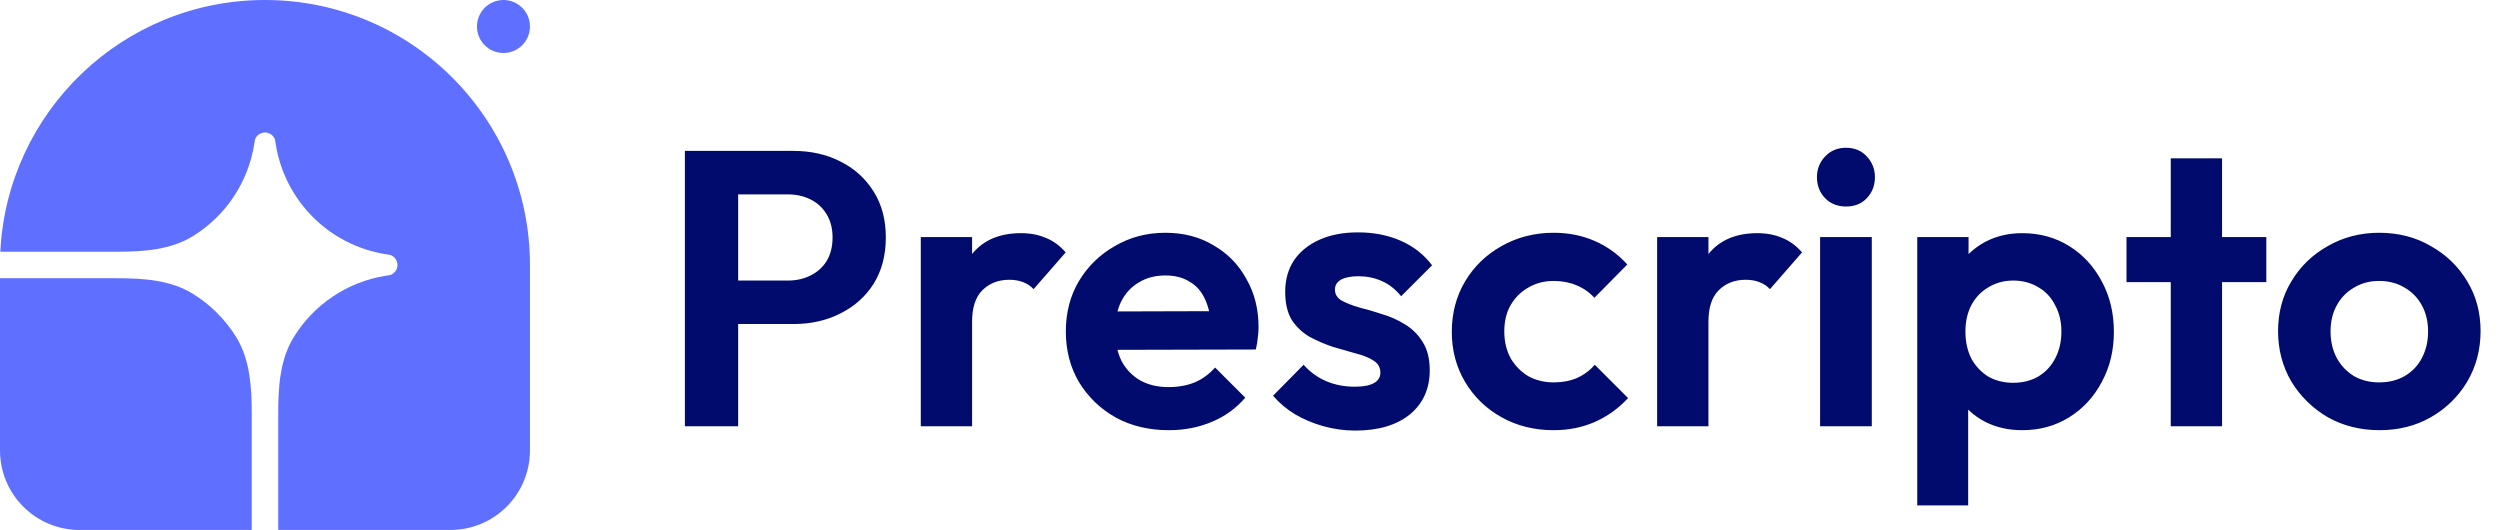
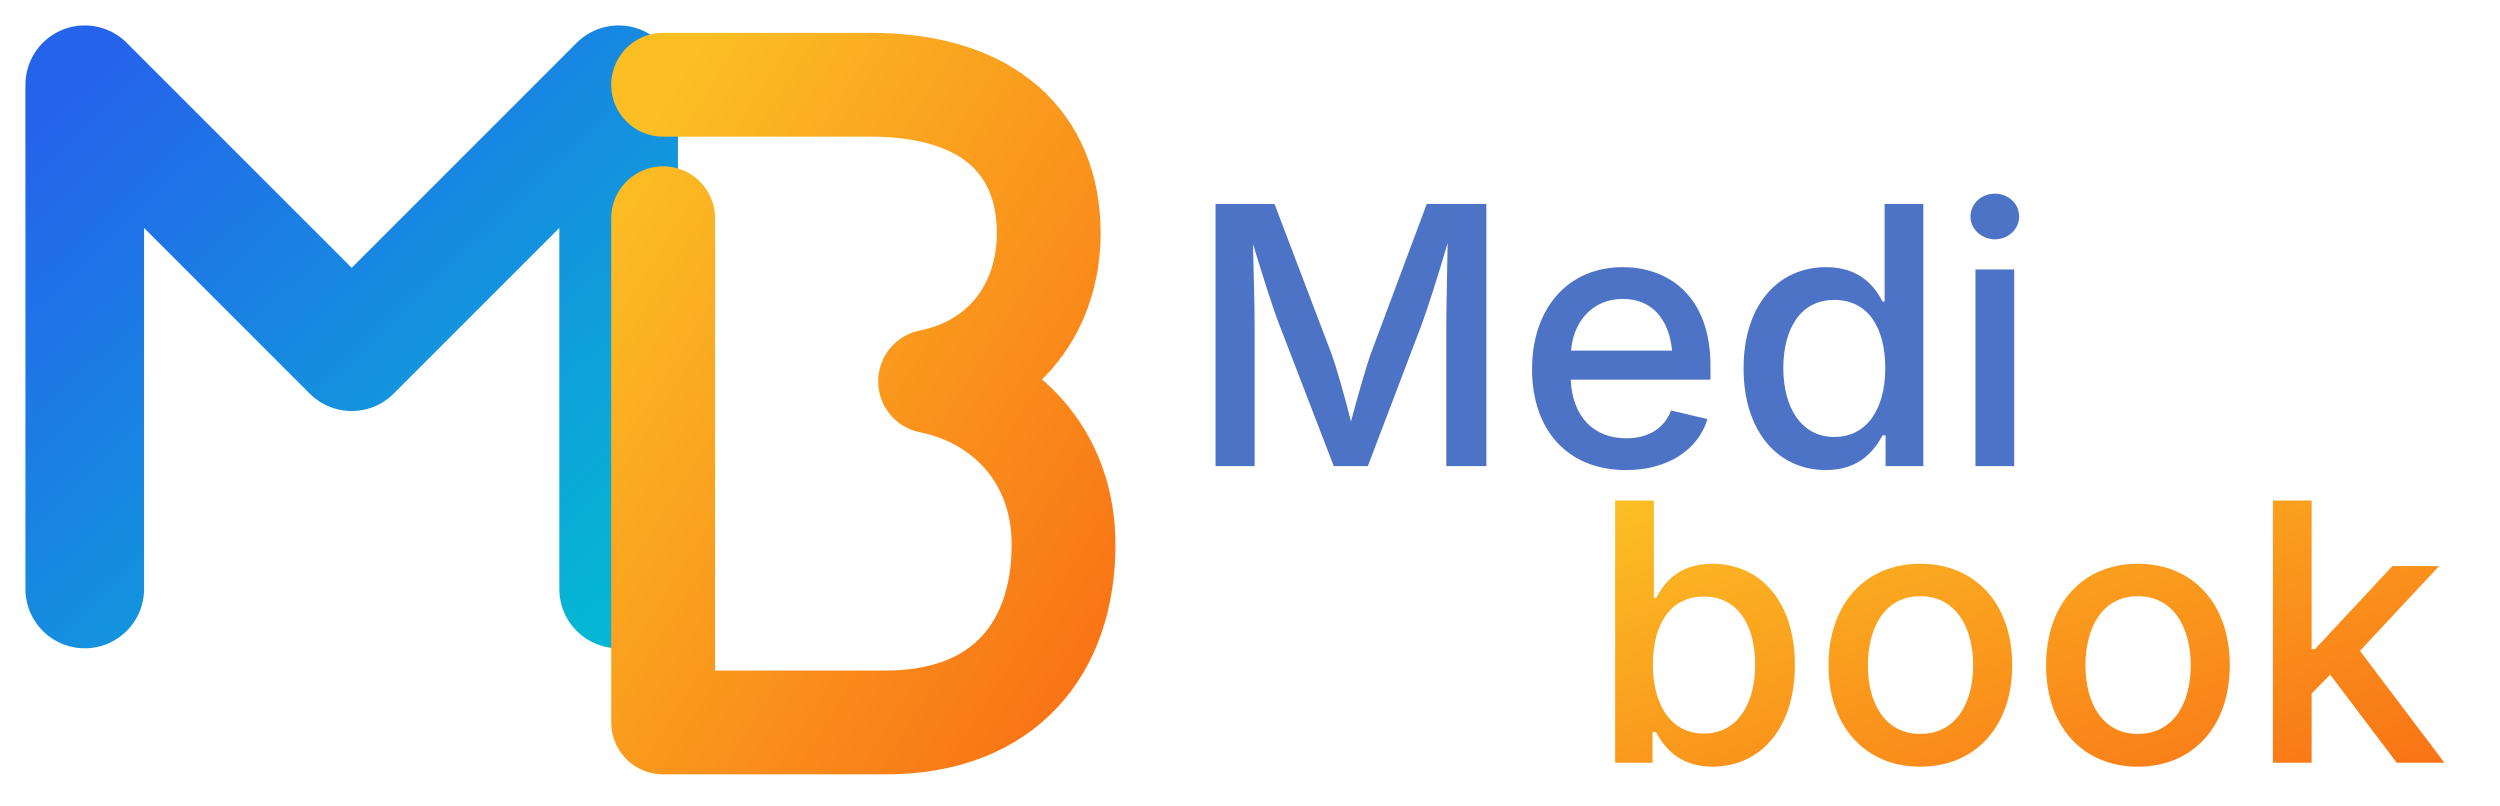
- <svg xmlns="http://www.w3.org/2000/svg" width="217" height="46" viewBox="0 0 217 46" fill="none">
-   <path d="M23 0C35.703 0 46 10.297 46 23V39.1C46 40.93 45.273 42.685 43.979 43.979C42.685 45.273 40.93 46 39.1 46H24.15V35.91C24.15 33.608 24.29 31.223 25.497 29.263C26.362 27.859 27.518 26.657 28.888 25.738C30.258 24.82 31.81 24.208 33.437 23.942L33.878 23.871C34.059 23.808 34.217 23.691 34.328 23.535C34.44 23.379 34.5 23.192 34.5 23C34.5 22.808 34.44 22.621 34.328 22.465C34.217 22.309 34.059 22.192 33.878 22.129L33.437 22.058C31.059 21.67 28.863 20.544 27.159 18.84C25.456 17.137 24.33 14.941 23.942 12.563L23.87 12.122C23.808 11.941 23.691 11.783 23.535 11.671C23.379 11.56 23.192 11.5 23 11.5C22.808 11.5 22.621 11.56 22.465 11.671C22.309 11.783 22.191 11.941 22.129 12.122L22.058 12.563C21.792 14.19 21.18 15.742 20.261 17.111C19.343 18.481 18.141 19.638 16.737 20.502C14.777 21.71 12.392 21.85 10.09 21.85H0.027C0.629 9.682 10.683 0 23 0Z" fill="#5F6FFF" />
-   <path d="M0 24.15H10.09C12.392 24.15 14.777 24.29 16.737 25.498C18.269 26.442 19.558 27.731 20.502 29.263C21.71 31.223 21.85 33.608 21.85 35.91V46H6.9C5.07 46 3.315 45.273 2.021 43.979C0.727 42.685 0 40.93 0 39.1L0 24.15ZM46 2.3C46 2.91 45.758 3.495 45.326 3.926C44.895 4.358 44.31 4.6 43.7 4.6C43.09 4.6 42.505 4.358 42.074 3.926C41.642 3.495 41.4 2.91 41.4 2.3C41.4 1.69 41.642 1.105 42.074 0.674C42.505 0.242 43.09 0 43.7 0C44.31 0 44.895 0.242 45.326 0.674C45.758 1.105 46 1.69 46 2.3Z" fill="#5F6FFF" />
-   <path d="M62.848 28.126V24.352H68.39C69.115 24.352 69.773 24.205 70.362 23.91C70.951 23.615 71.416 23.196 71.756 22.652C72.096 22.085 72.266 21.405 72.266 20.612C72.266 19.841 72.096 19.173 71.756 18.606C71.416 18.039 70.951 17.609 70.362 17.314C69.773 17.019 69.115 16.872 68.39 16.872H62.848V13.098H68.866C70.385 13.098 71.745 13.404 72.946 14.016C74.17 14.628 75.133 15.501 75.836 16.634C76.539 17.745 76.89 19.071 76.89 20.612C76.89 22.153 76.539 23.491 75.836 24.624C75.133 25.735 74.17 26.596 72.946 27.208C71.745 27.82 70.385 28.126 68.866 28.126H62.848ZM59.448 37V13.098H64.072V37H59.448ZM79.923 37V20.578H84.377V37H79.923ZM84.377 27.922L82.643 26.766C82.847 24.749 83.436 23.162 84.411 22.006C85.386 20.827 86.791 20.238 88.627 20.238C89.421 20.238 90.135 20.374 90.769 20.646C91.404 20.895 91.982 21.315 92.503 21.904L89.715 25.1C89.466 24.828 89.16 24.624 88.797 24.488C88.457 24.352 88.061 24.284 87.607 24.284C86.655 24.284 85.873 24.59 85.261 25.202C84.672 25.791 84.377 26.698 84.377 27.922ZM101.457 37.34C99.734 37.34 98.204 36.977 96.867 36.252C95.529 35.504 94.464 34.484 93.671 33.192C92.9 31.9 92.515 30.427 92.515 28.772C92.515 27.14 92.889 25.689 93.637 24.42C94.407 23.128 95.45 22.108 96.765 21.36C98.079 20.589 99.541 20.204 101.151 20.204C102.738 20.204 104.132 20.567 105.333 21.292C106.557 21.995 107.509 22.969 108.189 24.216C108.892 25.44 109.243 26.834 109.243 28.398C109.243 28.693 109.22 28.999 109.175 29.316C109.152 29.611 109.096 29.951 109.005 30.336L95.201 30.37V27.038L106.931 27.004L105.129 28.398C105.084 27.423 104.902 26.607 104.585 25.95C104.29 25.293 103.848 24.794 103.259 24.454C102.692 24.091 101.99 23.91 101.151 23.91C100.267 23.91 99.496 24.114 98.839 24.522C98.181 24.907 97.671 25.463 97.309 26.188C96.969 26.891 96.799 27.729 96.799 28.704C96.799 29.701 96.98 30.574 97.343 31.322C97.728 32.047 98.272 32.614 98.975 33.022C99.677 33.407 100.494 33.6 101.423 33.6C102.262 33.6 103.021 33.464 103.701 33.192C104.381 32.897 104.97 32.467 105.469 31.9L108.087 34.518C107.294 35.447 106.319 36.15 105.163 36.626C104.03 37.102 102.794 37.34 101.457 37.34ZM117.641 37.374C116.712 37.374 115.794 37.249 114.887 37C114.003 36.751 113.187 36.411 112.439 35.98C111.691 35.527 111.045 34.983 110.501 34.348L113.153 31.662C113.72 32.297 114.377 32.773 115.125 33.09C115.873 33.407 116.701 33.566 117.607 33.566C118.333 33.566 118.877 33.464 119.239 33.26C119.625 33.056 119.817 32.75 119.817 32.342C119.817 31.889 119.613 31.537 119.205 31.288C118.82 31.039 118.31 30.835 117.675 30.676C117.041 30.495 116.372 30.302 115.669 30.098C114.989 29.871 114.332 29.588 113.697 29.248C113.063 28.885 112.541 28.398 112.133 27.786C111.748 27.151 111.555 26.335 111.555 25.338C111.555 24.295 111.805 23.389 112.303 22.618C112.825 21.847 113.561 21.247 114.513 20.816C115.465 20.385 116.587 20.17 117.879 20.17C119.239 20.17 120.463 20.408 121.551 20.884C122.662 21.36 123.58 22.074 124.305 23.026L121.619 25.712C121.121 25.1 120.554 24.658 119.919 24.386C119.307 24.114 118.639 23.978 117.913 23.978C117.256 23.978 116.746 24.08 116.383 24.284C116.043 24.488 115.873 24.771 115.873 25.134C115.873 25.542 116.066 25.859 116.451 26.086C116.859 26.313 117.381 26.517 118.015 26.698C118.65 26.857 119.307 27.049 119.987 27.276C120.69 27.48 121.347 27.775 121.959 28.16C122.594 28.545 123.104 29.055 123.489 29.69C123.897 30.325 124.101 31.141 124.101 32.138C124.101 33.747 123.523 35.028 122.367 35.98C121.211 36.909 119.636 37.374 117.641 37.374ZM134.857 37.34C133.179 37.34 131.672 36.966 130.335 36.218C128.997 35.47 127.943 34.45 127.173 33.158C126.402 31.866 126.017 30.415 126.017 28.806C126.017 27.174 126.402 25.712 127.173 24.42C127.943 23.128 128.997 22.108 130.335 21.36C131.695 20.589 133.202 20.204 134.857 20.204C136.149 20.204 137.339 20.442 138.427 20.918C139.515 21.394 140.455 22.074 141.249 22.958L138.393 25.848C137.962 25.372 137.441 25.009 136.829 24.76C136.239 24.511 135.582 24.386 134.857 24.386C134.041 24.386 133.304 24.579 132.647 24.964C132.012 25.327 131.502 25.837 131.117 26.494C130.754 27.129 130.573 27.888 130.573 28.772C130.573 29.633 130.754 30.404 131.117 31.084C131.502 31.741 132.012 32.263 132.647 32.648C133.304 33.011 134.041 33.192 134.857 33.192C135.605 33.192 136.273 33.067 136.863 32.818C137.475 32.546 137.996 32.161 138.427 31.662L141.317 34.552C140.478 35.459 139.515 36.15 138.427 36.626C137.339 37.102 136.149 37.34 134.857 37.34ZM143.839 37V20.578H148.293V37H143.839ZM148.293 27.922L146.559 26.766C146.763 24.749 147.353 23.162 148.327 22.006C149.302 20.827 150.707 20.238 152.543 20.238C153.337 20.238 154.051 20.374 154.685 20.646C155.32 20.895 155.898 21.315 156.419 21.904L153.631 25.1C153.382 24.828 153.076 24.624 152.713 24.488C152.373 24.352 151.977 24.284 151.523 24.284C150.571 24.284 149.789 24.59 149.177 25.202C148.588 25.791 148.293 26.698 148.293 27.922ZM157.984 37V20.578H162.472V37H157.984ZM160.228 17.926C159.502 17.926 158.902 17.688 158.426 17.212C157.95 16.713 157.712 16.101 157.712 15.376C157.712 14.673 157.95 14.073 158.426 13.574C158.902 13.075 159.502 12.826 160.228 12.826C160.976 12.826 161.576 13.075 162.03 13.574C162.506 14.073 162.744 14.673 162.744 15.376C162.744 16.101 162.506 16.713 162.03 17.212C161.576 17.688 160.976 17.926 160.228 17.926ZM175.529 37.34C174.351 37.34 173.285 37.102 172.333 36.626C171.381 36.127 170.622 35.459 170.055 34.62C169.489 33.781 169.183 32.818 169.137 31.73V25.916C169.183 24.828 169.489 23.865 170.055 23.026C170.645 22.165 171.404 21.485 172.333 20.986C173.285 20.487 174.351 20.238 175.529 20.238C177.048 20.238 178.408 20.612 179.609 21.36C180.811 22.108 181.751 23.128 182.431 24.42C183.134 25.712 183.485 27.174 183.485 28.806C183.485 30.415 183.134 31.866 182.431 33.158C181.751 34.45 180.811 35.47 179.609 36.218C178.408 36.966 177.048 37.34 175.529 37.34ZM174.747 33.226C175.563 33.226 176.289 33.045 176.923 32.682C177.558 32.297 178.045 31.775 178.385 31.118C178.748 30.438 178.929 29.656 178.929 28.772C178.929 27.911 178.748 27.151 178.385 26.494C178.045 25.814 177.558 25.293 176.923 24.93C176.289 24.545 175.563 24.352 174.747 24.352C173.954 24.352 173.24 24.545 172.605 24.93C171.971 25.293 171.472 25.814 171.109 26.494C170.769 27.151 170.599 27.911 170.599 28.772C170.599 29.656 170.769 30.438 171.109 31.118C171.472 31.775 171.959 32.297 172.571 32.682C173.206 33.045 173.931 33.226 174.747 33.226ZM166.417 43.868V20.578H170.871V24.896L170.123 28.874L170.837 32.852V43.868H166.417ZM188.421 37V13.744H192.875V37H188.421ZM184.579 24.488V20.578H196.717V24.488H184.579ZM206.542 37.34C204.887 37.34 203.391 36.966 202.054 36.218C200.739 35.447 199.685 34.416 198.892 33.124C198.121 31.809 197.736 30.347 197.736 28.738C197.736 27.129 198.121 25.689 198.892 24.42C199.662 23.128 200.716 22.108 202.054 21.36C203.391 20.589 204.876 20.204 206.508 20.204C208.185 20.204 209.681 20.589 210.996 21.36C212.333 22.108 213.387 23.128 214.158 24.42C214.928 25.689 215.314 27.129 215.314 28.738C215.314 30.347 214.928 31.809 214.158 33.124C213.387 34.416 212.333 35.447 210.996 36.218C209.681 36.966 208.196 37.34 206.542 37.34ZM206.508 33.192C207.346 33.192 208.083 33.011 208.718 32.648C209.375 32.263 209.874 31.741 210.214 31.084C210.576 30.404 210.758 29.633 210.758 28.772C210.758 27.911 210.576 27.151 210.214 26.494C209.851 25.837 209.352 25.327 208.718 24.964C208.083 24.579 207.346 24.386 206.508 24.386C205.692 24.386 204.966 24.579 204.332 24.964C203.697 25.327 203.198 25.837 202.836 26.494C202.473 27.151 202.292 27.911 202.292 28.772C202.292 29.633 202.473 30.404 202.836 31.084C203.198 31.741 203.697 32.263 204.332 32.648C204.966 33.011 205.692 33.192 206.508 33.192Z" fill="#000B6D" />
+ <svg xmlns="http://www.w3.org/2000/svg" width="118" height="38" viewBox="0 0 118 38" fill="none">
+   <defs>
+     <linearGradient id="mGradient" x1="0" y1="0" x2="1" y2="1">
+       <stop offset="0%" stop-color="#2563EB" />
+       <stop offset="100%" stop-color="#06B6D4" />
+     </linearGradient>
+     <linearGradient id="bGradient" x1="0" y1="0" x2="1" y2="1">
+       <stop offset="0%" stop-color="#FBBF24" />
+       <stop offset="100%" stop-color="#F97316" />
+     </linearGradient>
+   </defs>
+   <g transform="translate(4,4) scale(0.7)">
+     <path d="M0 34V0L18 18L36 0V34" stroke="url(#mGradient)" stroke-width="8" stroke-linecap="round" stroke-linejoin="round" />
+     <path d="M39 0v34H54C62 34 66 29 66 22C66 16 62 12 57 11C62 10 65 6 65 1C65 -5 61 -9 53 -9H39" transform="translate(0 9)" stroke="url(#bGradient)" stroke-width="7" stroke-linecap="round" stroke-linejoin="round" fill="none" />
+   </g>
+   <text x="56" y="22" font-family="Inter, Arial, sans-serif" font-size="17" font-weight="550" fill="#4d73c6">
+     Medi
+   </text>
+   <text x="75" y="36" font-family="Inter, Arial, sans-serif" font-size="17" font-weight="550" fill="url(#bGradient)">
+     book
+   </text>
</svg>
